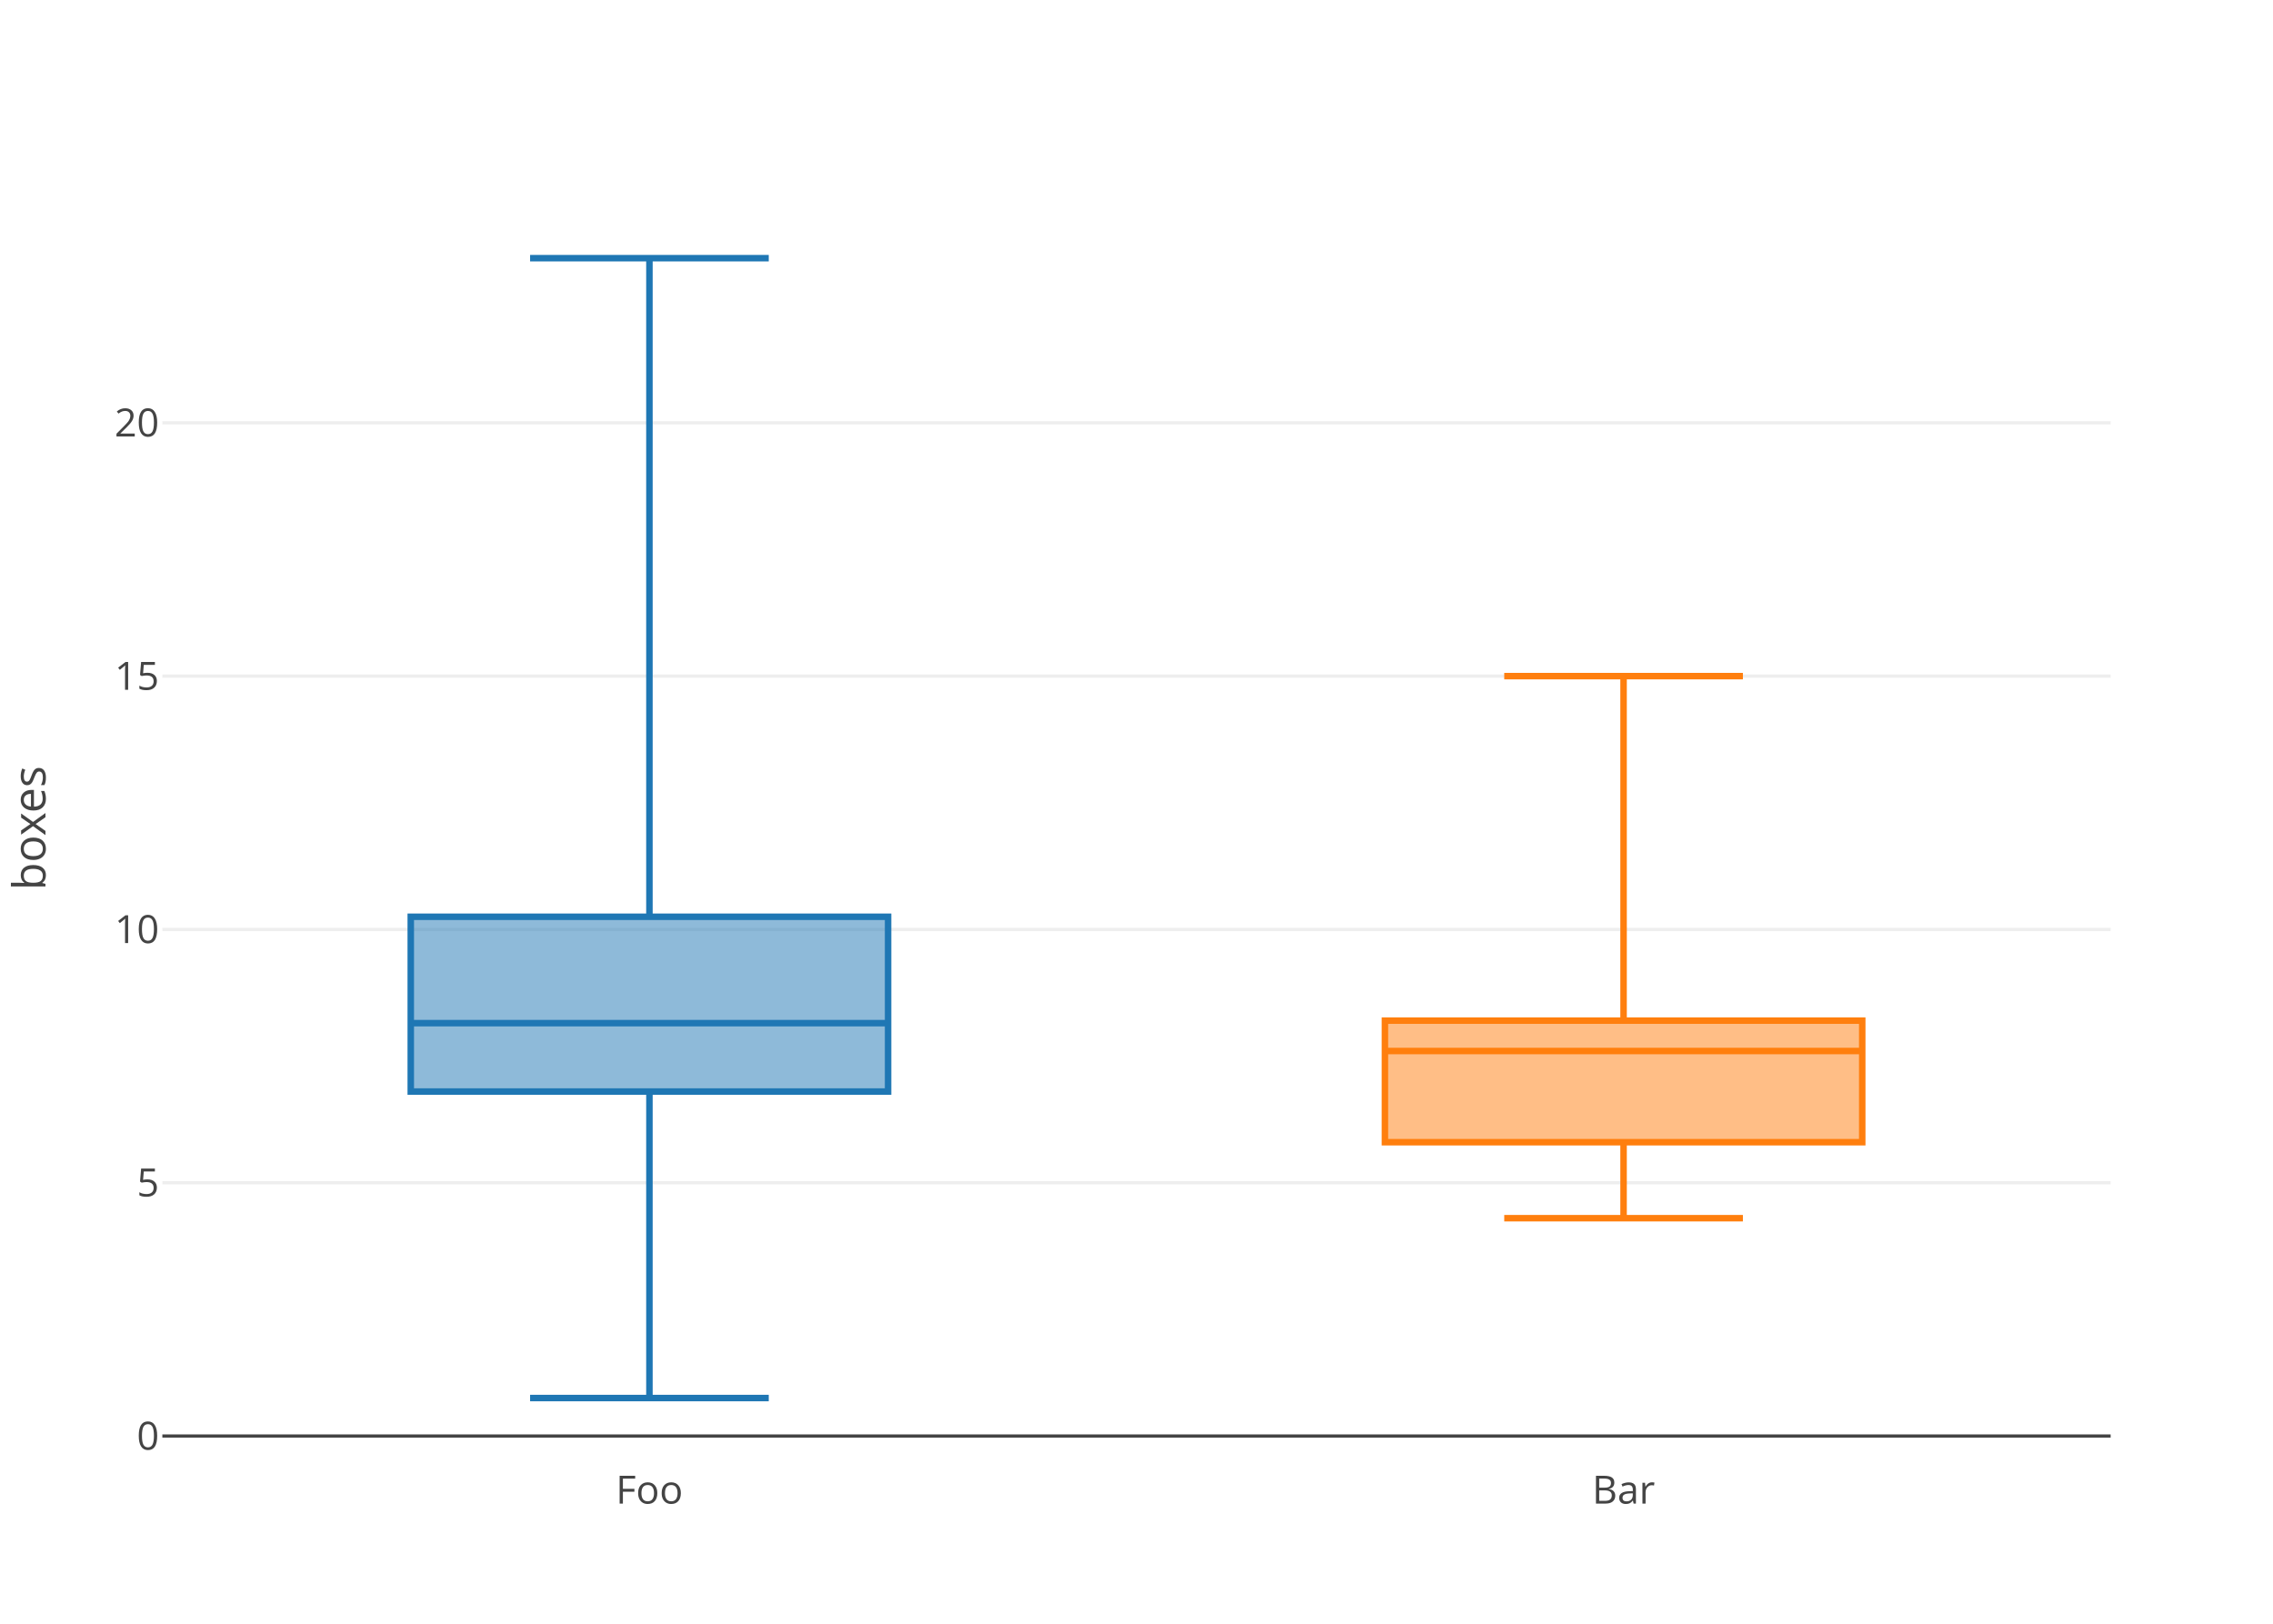
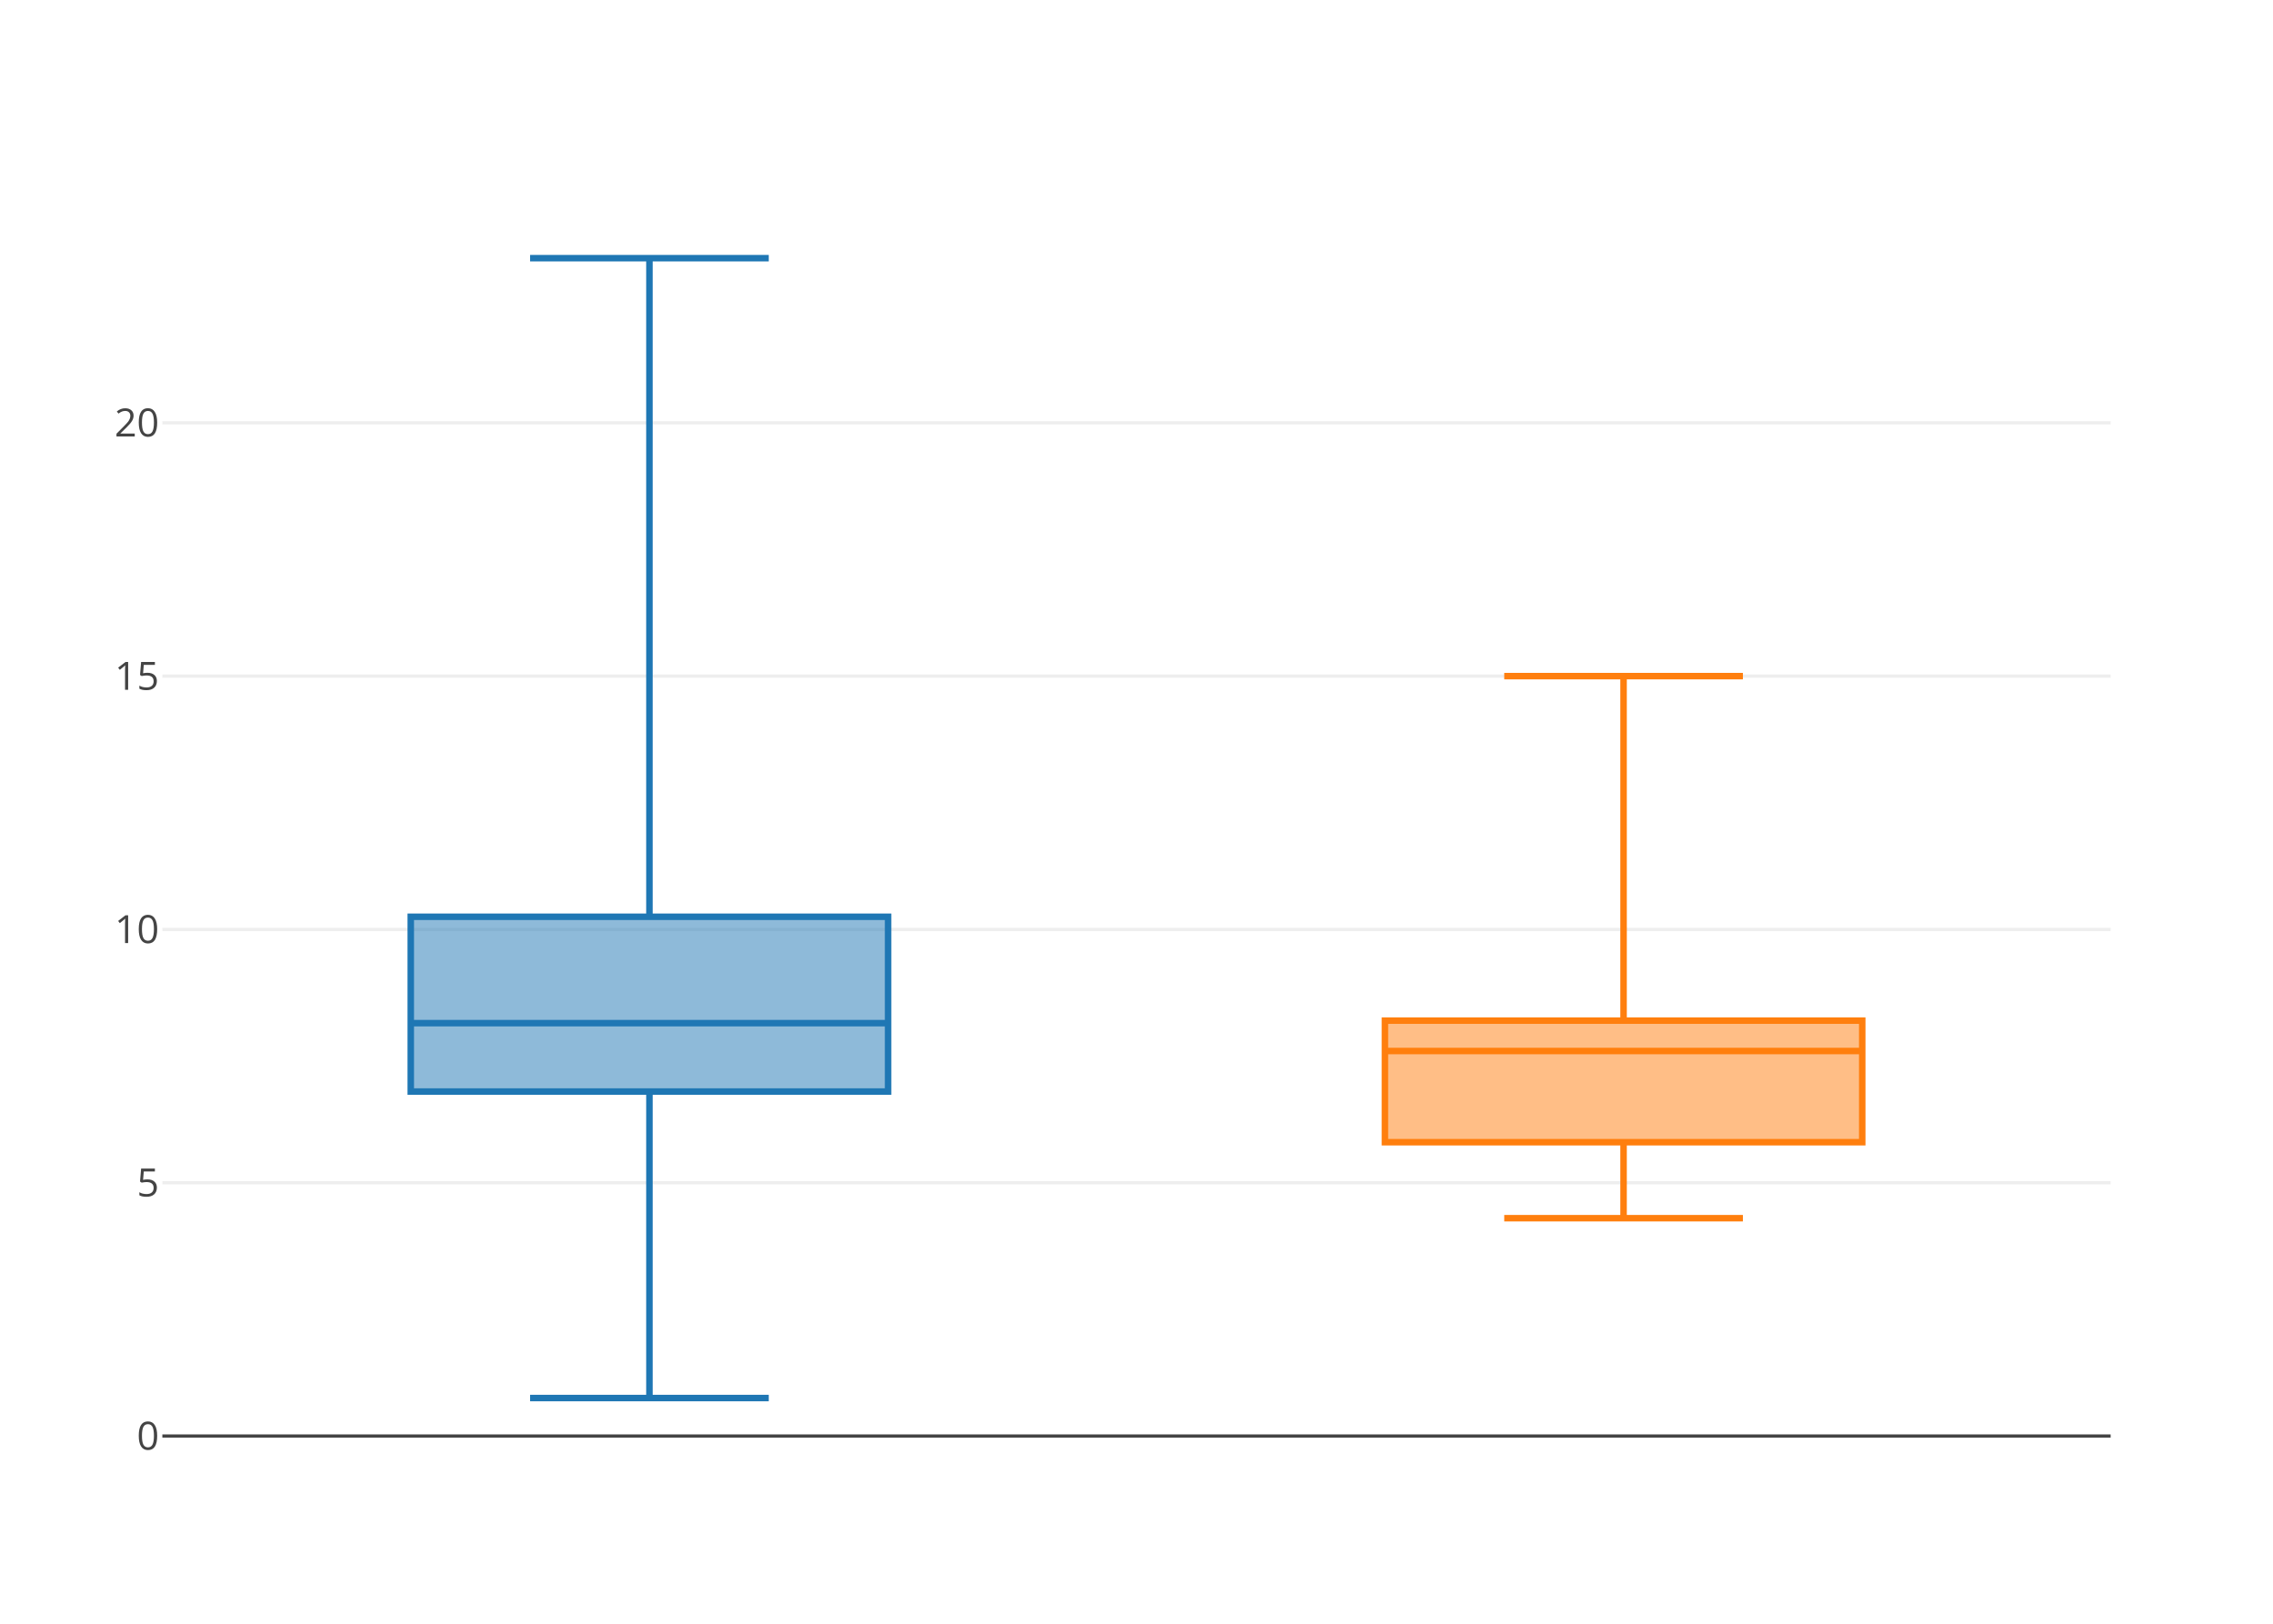
<svg xmlns="http://www.w3.org/2000/svg" class="main-svg" width="700" height="500" viewBox="0 0 700 500">
  <rect x="0" y="0" width="700" height="500" style="fill: rgb(255, 255, 255); fill-opacity: 1;" />
  <defs id="id-1">
    <g class="clips">
      <clipPath id="id-2" class="plotclip">
        <rect width="600" height="390" />
      </clipPath>
      <clipPath class="axesclip" id="id-3">
        <rect x="50" y="0" width="600" height="500" />
      </clipPath>
      <clipPath class="axesclip" id="id-4">
        <rect x="0" y="60" width="700" height="390" />
      </clipPath>
      <clipPath class="axesclip" id="id-5">
        <rect x="50" y="60" width="600" height="390" />
      </clipPath>
    </g>
    <g class="gradients" />
  </defs>
  <g class="bglayer" />
  <g class="layer-below">
    <g class="imagelayer" />
    <g class="shapelayer" />
  </g>
  <g class="cartesianlayer">
    <g class="subplot xy">
      <g class="layer-subplot">
        <g class="shapelayer" />
        <g class="imagelayer" />
      </g>
      <g class="gridlayer">
        <g class="x" />
        <g class="y">
          <path class="ygrid crisp" transform="translate(0,364.2)" d="M50,0h600" style="stroke: rgb(238, 238, 238); stroke-opacity: 1; stroke-width: 1px;" />
          <path class="ygrid crisp" transform="translate(0,286.2)" d="M50,0h600" style="stroke: rgb(238, 238, 238); stroke-opacity: 1; stroke-width: 1px;" />
          <path class="ygrid crisp" transform="translate(0,208.2)" d="M50,0h600" style="stroke: rgb(238, 238, 238); stroke-opacity: 1; stroke-width: 1px;" />
          <path class="ygrid crisp" transform="translate(0,130.2)" d="M50,0h600" style="stroke: rgb(238, 238, 238); stroke-opacity: 1; stroke-width: 1px;" />
        </g>
      </g>
      <g class="zerolinelayer">
        <path class="yzl zl crisp" transform="translate(0,442.2)" d="M50,0h600" style="stroke: rgb(68, 68, 68); stroke-opacity: 1; stroke-width: 1px;" />
      </g>
      <path class="xlines-below" />
      <path class="ylines-below" />
      <g class="overlines-below" />
      <g class="xaxislayer-below" />
      <g class="yaxislayer-below" />
      <g class="overaxes-below" />
      <g class="plot" transform="translate(50,60)" clip-path="url('#id-2')">
        <g class="boxlayer mlayer">
          <g class="trace boxes" style="opacity: 1;">
            <path class="box" d="M76.5,255.06H223.5M76.5,276.12H223.5V222.3H76.5ZM150,276.12V370.5M150,222.3V19.5M113.25,370.5H186.75M113.25,19.5H186.75" style="vector-effect: non-scaling-stroke; stroke-width: 2px; stroke: rgb(31, 119, 180); stroke-opacity: 1; fill: rgb(31, 119, 180); fill-opacity: 0.5;" />
          </g>
          <g class="trace boxes" style="opacity: 1;">
            <path class="box" d="M376.5,263.64H523.5M376.5,291.72H523.5V254.28H376.5ZM450,291.72V315.12M450,254.28V148.2M413.25,315.12H486.75M413.25,148.2H486.75" style="vector-effect: non-scaling-stroke; stroke-width: 2px; stroke: rgb(255, 127, 14); stroke-opacity: 1; fill: rgb(255, 127, 14); fill-opacity: 0.5;" />
          </g>
        </g>
      </g>
      <g class="overplot" />
      <path class="xlines-above crisp" d="M0,0" style="fill: none;" />
      <path class="ylines-above crisp" d="M0,0" style="fill: none;" />
      <g class="overlines-above" />
-       <g class="xaxislayer-above">
-         <g class="xtick">
-           <text text-anchor="middle" x="0" y="463" transform="translate(200,0)" style="font-family: 'Open Sans', verdana, arial, sans-serif; font-size: 12px; fill: rgb(68, 68, 68); fill-opacity: 1; white-space: pre;">
- Foo</text>
-         </g>
-         <g class="xtick">
-           <text text-anchor="middle" x="0" y="463" transform="translate(500,0)" style="font-family: 'Open Sans', verdana, arial, sans-serif; font-size: 12px; fill: rgb(68, 68, 68); fill-opacity: 1; white-space: pre;">
- Bar</text>
-         </g>
-       </g>
+       <g class="xaxislayer-above" />
      <g class="yaxislayer-above">
        <g class="ytick">
          <text text-anchor="end" x="49" y="4.2" transform="translate(0,442.2)" style="font-family: 'Open Sans', verdana, arial, sans-serif; font-size: 12px; fill: rgb(68, 68, 68); fill-opacity: 1; white-space: pre;">
0</text>
        </g>
        <g class="ytick">
          <text text-anchor="end" x="49" y="4.2" transform="translate(0,364.2)" style="font-family: 'Open Sans', verdana, arial, sans-serif; font-size: 12px; fill: rgb(68, 68, 68); fill-opacity: 1; white-space: pre;">
5</text>
        </g>
        <g class="ytick">
          <text text-anchor="end" x="49" y="4.2" transform="translate(0,286.2)" style="font-family: 'Open Sans', verdana, arial, sans-serif; font-size: 12px; fill: rgb(68, 68, 68); fill-opacity: 1; white-space: pre;">
10</text>
        </g>
        <g class="ytick">
          <text text-anchor="end" x="49" y="4.2" transform="translate(0,208.2)" style="font-family: 'Open Sans', verdana, arial, sans-serif; font-size: 12px; fill: rgb(68, 68, 68); fill-opacity: 1; white-space: pre;">
15</text>
        </g>
        <g class="ytick">
          <text text-anchor="end" x="49" y="4.2" transform="translate(0,130.2)" style="font-family: 'Open Sans', verdana, arial, sans-serif; font-size: 12px; fill: rgb(68, 68, 68); fill-opacity: 1; white-space: pre;">
20</text>
        </g>
      </g>
      <g class="overaxes-above" />
    </g>
  </g>
  <g class="polarlayer" />
  <g class="ternarylayer" />
  <g class="geolayer" />
  <g class="funnelarealayer" />
  <g class="pielayer" />
  <g class="treemaplayer" />
  <g class="sunburstlayer" />
  <g class="glimages" />
  <defs id="id-6">
    <g class="clips" />
  </defs>
  <g class="layer-above">
    <g class="imagelayer" />
    <g class="shapelayer" />
  </g>
  <g class="infolayer">
    <g class="g-gtitle" />
    <g class="g-xtitle" />
-     <g class="g-ytitle" transform="translate(2,0)">
-       <text class="ytitle" transform="rotate(-90,12,255)" x="12" y="255" text-anchor="middle" style="font-family: 'Open Sans', verdana, arial, sans-serif; font-size: 14px; fill: rgb(68, 68, 68); opacity: 1; font-weight: normal; white-space: pre;">
- boxes</text>
-     </g>
+     <g class="g-ytitle" />
  </g>
</svg>
